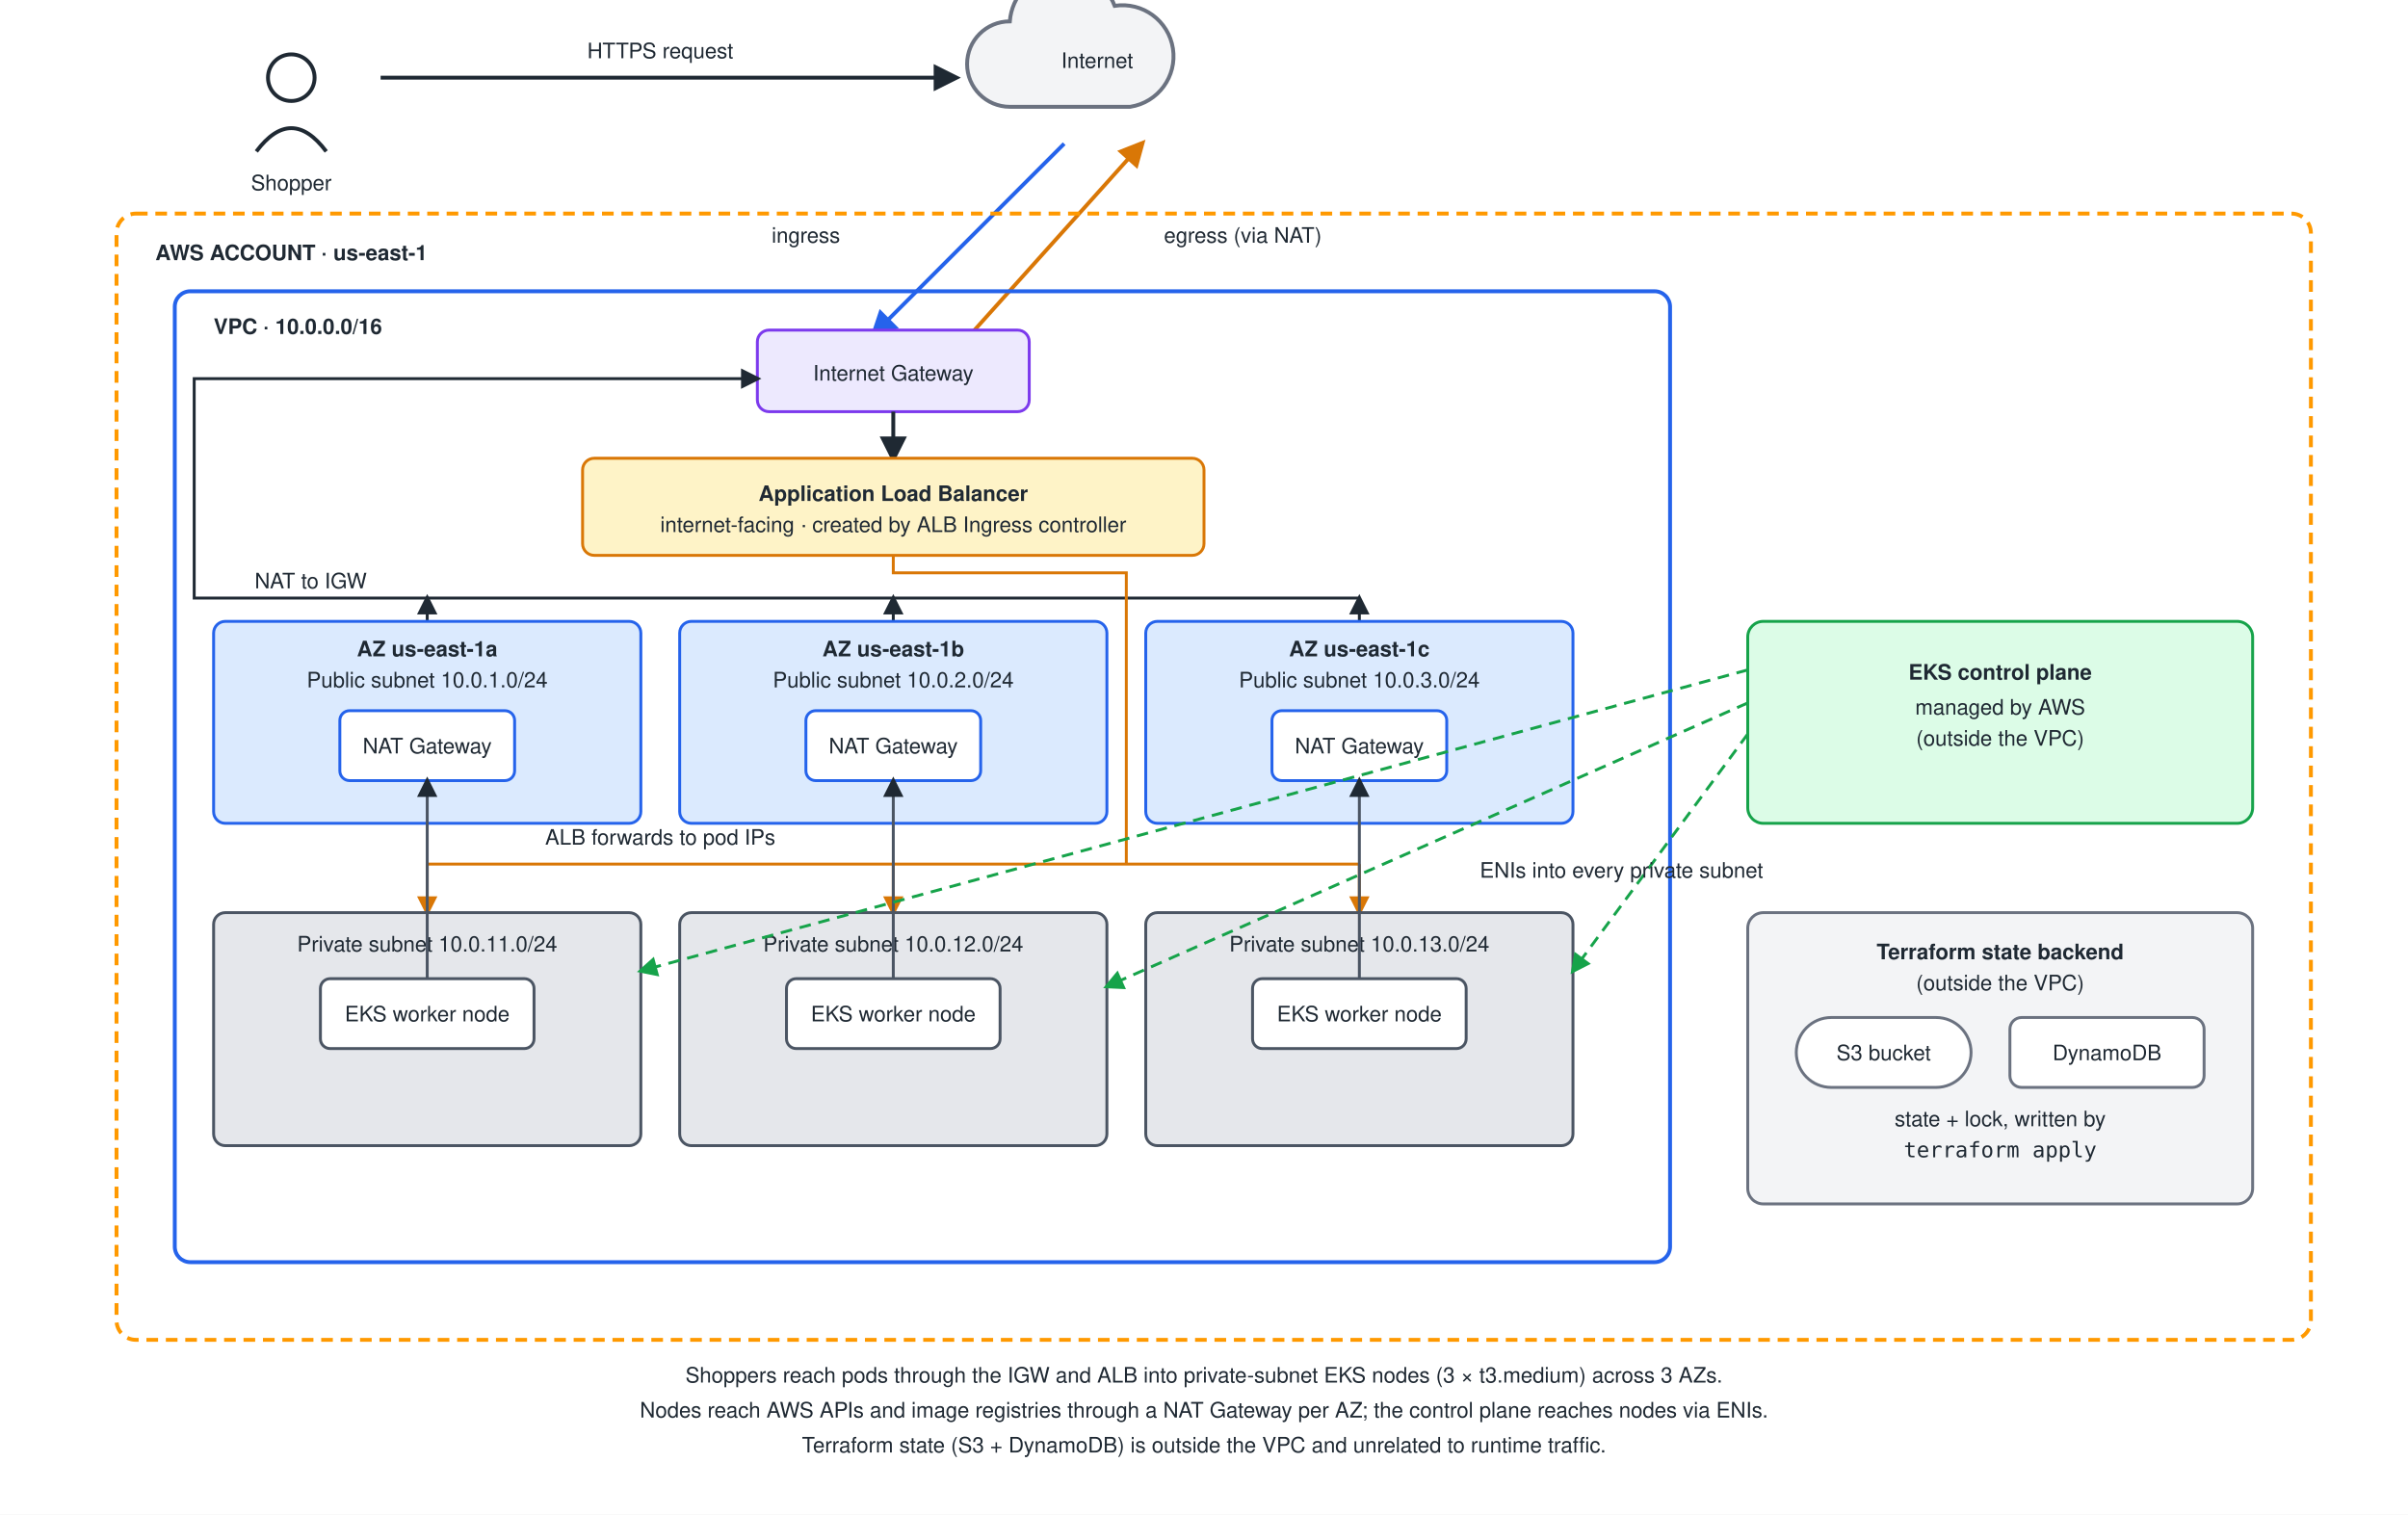
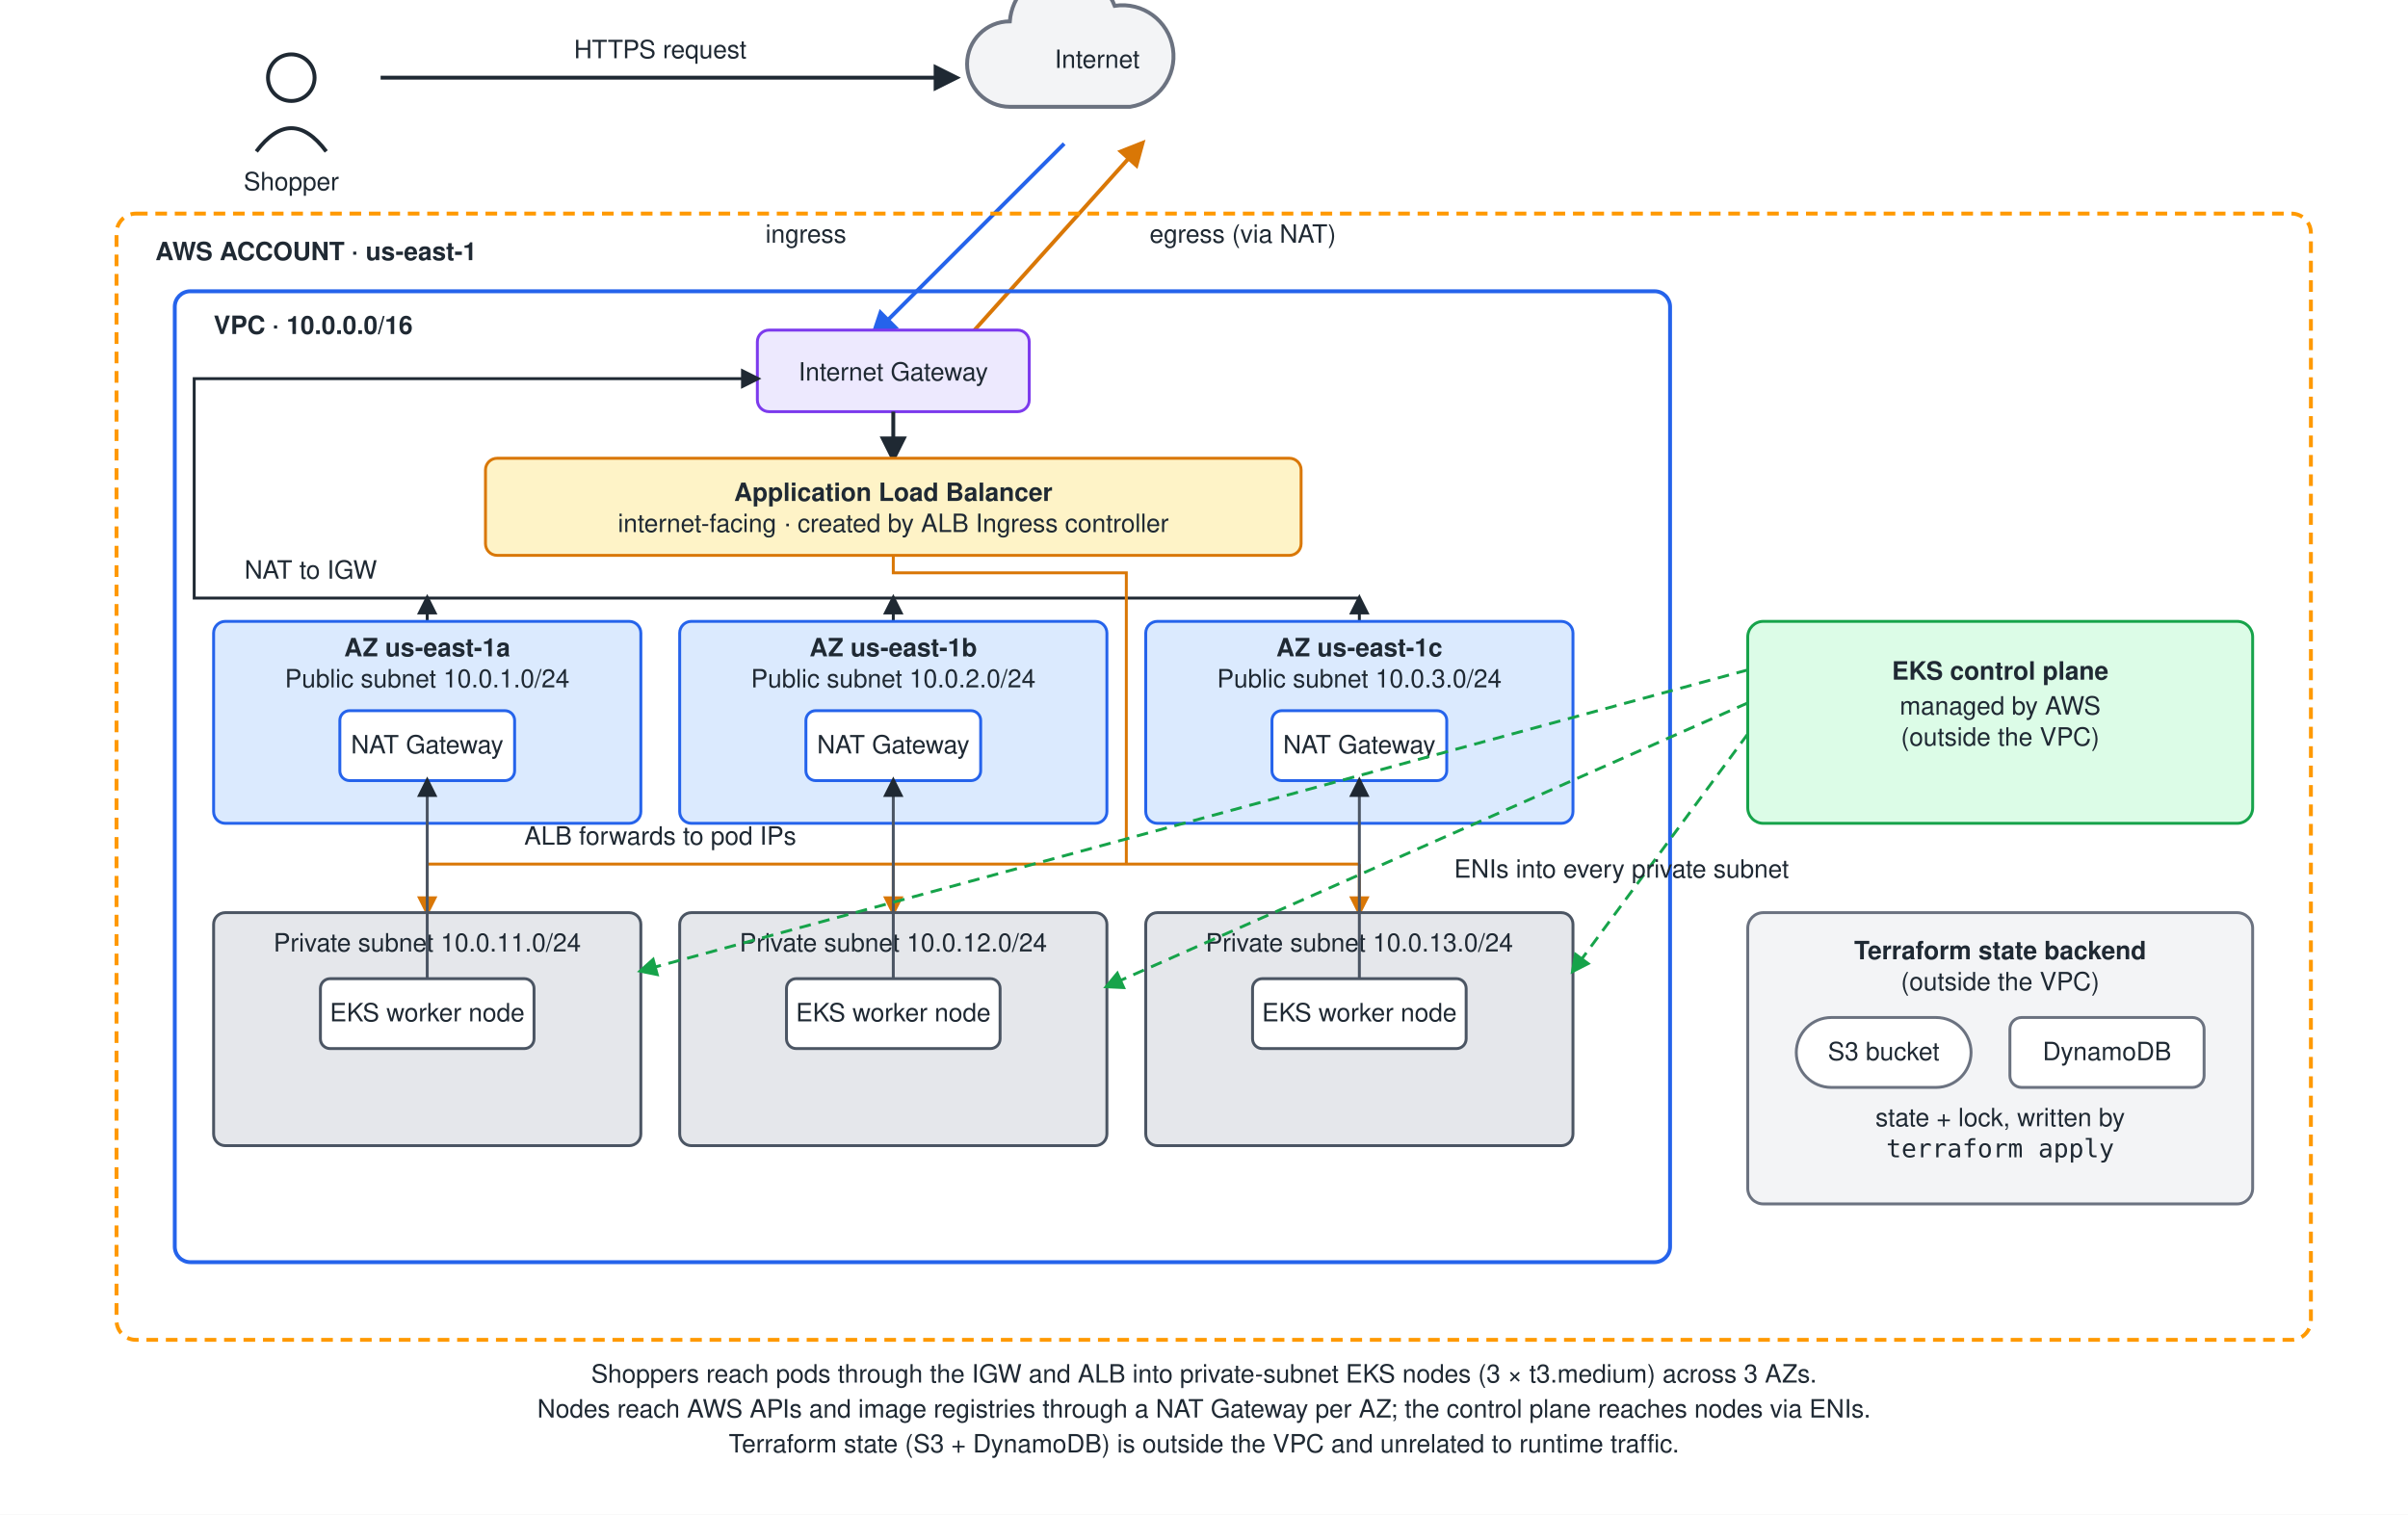
<svg xmlns="http://www.w3.org/2000/svg" viewBox="0 0 1240 780" role="img" aria-label="Shopper traffic enters through the Internet Gateway and ALB to EKS worker nodes in private subnets across three availability zones; nodes reach the internet through a NAT Gateway per AZ; the EKS control plane reaches nodes via ENIs; Terraform state in S3 and DynamoDB sits outside the VPC.">
  <defs>
    <marker id="arrow" viewBox="0 0 10 10" refX="8" refY="5" markerWidth="7" markerHeight="7" orient="auto">
      <path d="M0,0 L10,5 L0,10 z" fill="#1f2933" />
    </marker>
    <marker id="arrowBlue" viewBox="0 0 10 10" refX="8" refY="5" markerWidth="7" markerHeight="7" orient="auto">
      <path d="M0,0 L10,5 L0,10 z" fill="#2563eb" />
    </marker>
    <marker id="arrowOrange" viewBox="0 0 10 10" refX="8" refY="5" markerWidth="7" markerHeight="7" orient="auto">
      <path d="M0,0 L10,5 L0,10 z" fill="#d97706" />
    </marker>
    <marker id="arrowGreen" viewBox="0 0 10 10" refX="8" refY="5" markerWidth="7" markerHeight="7" orient="auto">
      <path d="M0,0 L10,5 L0,10 z" fill="#16a34a" />
    </marker>
  </defs>
  <style>
    text { font-family: -apple-system, Segoe UI, Helvetica, Arial, sans-serif; fill: #1f2933; }
    .title { font-weight: 700; }
    .mono { font-family: "SFMono-Regular", Consolas, Menlo, monospace; }
-     .small { font-size: 11px; }
+     .small { font-size: 13px; }
  </style>
  <rect x="0" y="0" width="1240" height="780" fill="#ffffff" />
  <g aria-hidden="true">
    <circle cx="150" cy="40" r="12" fill="none" stroke="#1f2933" stroke-width="2" />
    <path d="M132,78 Q150,54 168,78" fill="none" stroke="#1f2933" stroke-width="2" />
  </g>
  <text x="150" y="98" text-anchor="middle" class="small">Shopper</text>
  <g aria-hidden="true">
    <path d="M520,55 a22,22 0 0,1 0,-44 a28,28 0 0,1 54,-8 a24,24 0 0,1 8,52 z" fill="#f3f4f6" stroke="#6b7280" stroke-width="2" />
  </g>
  <text x="565" y="35" text-anchor="middle" class="small">Internet</text>
  <line x1="196" x2="492" y1="40" y2="40" stroke="#1f2933" stroke-width="2" marker-end="url(#arrow)" />
  <text x="340" y="30" text-anchor="middle" class="small">HTTPS request</text>
  <line x1="548" x2="450" y1="74" y2="172" stroke="#2563eb" stroke-width="2" marker-end="url(#arrowBlue)" />
  <text x="415" y="125" text-anchor="middle" class="small" fill="#2563eb">ingress</text>
  <line x1="500" x2="588" y1="172" y2="74" stroke="#d97706" stroke-width="2" marker-end="url(#arrowOrange)" />
  <text x="640" y="125" text-anchor="middle" class="small" fill="#d97706">egress (via NAT)</text>
  <rect x="60" y="110" width="1130" height="580" rx="10" fill="none" stroke="#FF9900" stroke-width="2" stroke-dasharray="6 4" />
  <text x="80" y="134" class="small title" fill="#b45309">AWS ACCOUNT · us-east-1</text>
  <rect x="90" y="150" width="770" height="500" rx="8" fill="none" stroke="#2563eb" stroke-width="2" />
  <text x="110" y="172" class="small title" fill="#1d4ed8">VPC · 10.0.0.0/16</text>
  <rect x="390" y="170" width="140" height="42" rx="6" fill="#ede9fe" stroke="#7c3aed" stroke-width="1.5" />
  <text x="460" y="196" text-anchor="middle" class="small">Internet Gateway</text>
  <line x1="460" x2="460" y1="212" y2="236" stroke="#1f2933" stroke-width="2" marker-end="url(#arrow)" />
-   <rect x="300" y="236" width="320" height="50" rx="6" fill="#fef3c7" stroke="#d97706" stroke-width="1.5" />
+   <rect x="250" y="236" width="420" height="50" rx="6" fill="#fef3c7" stroke="#d97706" stroke-width="1.5" />
  <text x="460" y="258" text-anchor="middle" class="small title">Application Load Balancer</text>
  <text x="460" y="274" text-anchor="middle" class="small">internet-facing · created by ALB Ingress controller</text>
  <line x1="220" y1="320" x2="220" y2="308" stroke="#1f2933" stroke-width="1.5" marker-end="url(#arrow)" />
  <line x1="460" y1="320" x2="460" y2="308" stroke="#1f2933" stroke-width="1.5" marker-end="url(#arrow)" />
  <line x1="700" y1="320" x2="700" y2="308" stroke="#1f2933" stroke-width="1.5" marker-end="url(#arrow)" />
  <polyline points="700,308 100,308 100,195 390,195" fill="none" stroke="#1f2933" stroke-width="1.5" marker-end="url(#arrow)" />
-   <text x="160" y="303" text-anchor="middle" class="small" fill="#374151">NAT to IGW</text>
+   <text x="160" y="298" text-anchor="middle" class="small" fill="#374151">NAT to IGW</text>
  <polyline points="460,286 460,295 580,295 580,445" fill="none" stroke="#d97706" stroke-width="1.5" />
  <line x1="220" y1="445" x2="700" y2="445" stroke="#d97706" stroke-width="1.5" />
  <line x1="220" y1="445" x2="220" y2="470" stroke="#d97706" stroke-width="1.5" marker-end="url(#arrowOrange)" />
  <line x1="460" y1="445" x2="460" y2="470" stroke="#d97706" stroke-width="1.5" marker-end="url(#arrowOrange)" />
  <line x1="700" y1="445" x2="700" y2="470" stroke="#d97706" stroke-width="1.5" marker-end="url(#arrowOrange)" />
  <text x="340" y="435" text-anchor="middle" class="small" fill="#b45309">ALB forwards to pod IPs</text>
  <g>
    <rect x="110" y="320" width="220" height="104" rx="6" fill="#dbeafe" stroke="#2563eb" stroke-width="1.5" />
    <text x="220" y="338" text-anchor="middle" class="small title">AZ us-east-1a</text>
    <text x="220" y="354" text-anchor="middle" class="small">Public subnet 10.0.1.0/24</text>
    <rect x="175" y="366" width="90" height="36" rx="5" fill="#ffffff" stroke="#2563eb" stroke-width="1.5" />
    <text x="220" y="388" text-anchor="middle" class="small">NAT Gateway</text>
    <rect x="110" y="470" width="220" height="120" rx="6" fill="#e5e7eb" stroke="#4b5563" stroke-width="1.5" />
    <text x="220" y="490" text-anchor="middle" class="small">Private subnet 10.0.11.0/24</text>
    <rect x="165" y="504" width="110" height="36" rx="5" fill="#ffffff" stroke="#4b5563" stroke-width="1.5" />
    <text x="220" y="526" text-anchor="middle" class="small">EKS worker node</text>
  </g>
  <g>
    <rect x="350" y="320" width="220" height="104" rx="6" fill="#dbeafe" stroke="#2563eb" stroke-width="1.5" />
    <text x="460" y="338" text-anchor="middle" class="small title">AZ us-east-1b</text>
    <text x="460" y="354" text-anchor="middle" class="small">Public subnet 10.0.2.0/24</text>
    <rect x="415" y="366" width="90" height="36" rx="5" fill="#ffffff" stroke="#2563eb" stroke-width="1.5" />
    <text x="460" y="388" text-anchor="middle" class="small">NAT Gateway</text>
    <rect x="350" y="470" width="220" height="120" rx="6" fill="#e5e7eb" stroke="#4b5563" stroke-width="1.5" />
    <text x="460" y="490" text-anchor="middle" class="small">Private subnet 10.0.12.0/24</text>
    <rect x="405" y="504" width="110" height="36" rx="5" fill="#ffffff" stroke="#4b5563" stroke-width="1.5" />
    <text x="460" y="526" text-anchor="middle" class="small">EKS worker node</text>
  </g>
  <g>
    <rect x="590" y="320" width="220" height="104" rx="6" fill="#dbeafe" stroke="#2563eb" stroke-width="1.5" />
    <text x="700" y="338" text-anchor="middle" class="small title">AZ us-east-1c</text>
    <text x="700" y="354" text-anchor="middle" class="small">Public subnet 10.0.3.0/24</text>
    <rect x="655" y="366" width="90" height="36" rx="5" fill="#ffffff" stroke="#2563eb" stroke-width="1.5" />
    <text x="700" y="388" text-anchor="middle" class="small">NAT Gateway</text>
    <rect x="590" y="470" width="220" height="120" rx="6" fill="#e5e7eb" stroke="#4b5563" stroke-width="1.5" />
    <text x="700" y="490" text-anchor="middle" class="small">Private subnet 10.0.13.0/24</text>
    <rect x="645" y="504" width="110" height="36" rx="5" fill="#ffffff" stroke="#4b5563" stroke-width="1.5" />
    <text x="700" y="526" text-anchor="middle" class="small">EKS worker node</text>
  </g>
  <line x1="220" y1="504" x2="220" y2="402" stroke="#4b5563" stroke-width="1.5" marker-end="url(#arrow)" />
  <line x1="460" y1="504" x2="460" y2="402" stroke="#4b5563" stroke-width="1.5" marker-end="url(#arrow)" />
  <line x1="700" y1="504" x2="700" y2="402" stroke="#4b5563" stroke-width="1.5" marker-end="url(#arrow)" />
  <rect x="900" y="320" width="260" height="104" rx="8" fill="#dcfce7" stroke="#16a34a" stroke-width="1.5" />
  <text x="1030" y="350" text-anchor="middle" class="small title">EKS control plane</text>
  <text x="1030" y="368" text-anchor="middle" class="small">managed by AWS</text>
  <text x="1030" y="384" text-anchor="middle" class="small">(outside the VPC)</text>
  <line x1="900" y1="345" x2="330" y2="500" stroke="#16a34a" stroke-width="1.5" stroke-dasharray="6 4" marker-end="url(#arrowGreen)" />
  <line x1="900" y1="362" x2="570" y2="508" stroke="#16a34a" stroke-width="1.5" stroke-dasharray="6 4" marker-end="url(#arrowGreen)" />
  <line x1="900" y1="378" x2="810" y2="500" stroke="#16a34a" stroke-width="1.5" stroke-dasharray="6 4" marker-end="url(#arrowGreen)" />
  <text x="835" y="452" text-anchor="middle" class="small" fill="#15803d">ENIs into every private subnet</text>
  <rect x="900" y="470" width="260" height="150" rx="8" fill="#f3f4f6" stroke="#6b7280" stroke-width="1.5" />
  <text x="1030" y="494" text-anchor="middle" class="small title">Terraform state backend</text>
  <text x="1030" y="510" text-anchor="middle" class="small">(outside the VPC)</text>
  <rect x="925" y="524" width="90" height="36" rx="18" fill="#ffffff" stroke="#6b7280" stroke-width="1.5" />
  <text x="970" y="546" text-anchor="middle" class="small">S3 bucket</text>
  <rect x="1035" y="524" width="100" height="36" rx="6" fill="#ffffff" stroke="#6b7280" stroke-width="1.5" />
  <text x="1085" y="546" text-anchor="middle" class="small">DynamoDB</text>
  <text x="1030" y="580" text-anchor="middle" class="small" fill="#6b7280">state + lock, written by</text>
  <text x="1030" y="596" text-anchor="middle" class="mono small" fill="#6b7280">terraform apply</text>
  <text x="620" y="712" text-anchor="middle" class="small" fill="#374151">Shoppers reach pods through the IGW and ALB into private-subnet EKS nodes (3 × t3.medium) across 3 AZs.</text>
  <text x="620" y="730" text-anchor="middle" class="small" fill="#374151">Nodes reach AWS APIs and image registries through a NAT Gateway per AZ; the control plane reaches nodes via ENIs.</text>
  <text x="620" y="748" text-anchor="middle" class="small" fill="#374151">Terraform state (S3 + DynamoDB) is outside the VPC and unrelated to runtime traffic.</text>
</svg>
